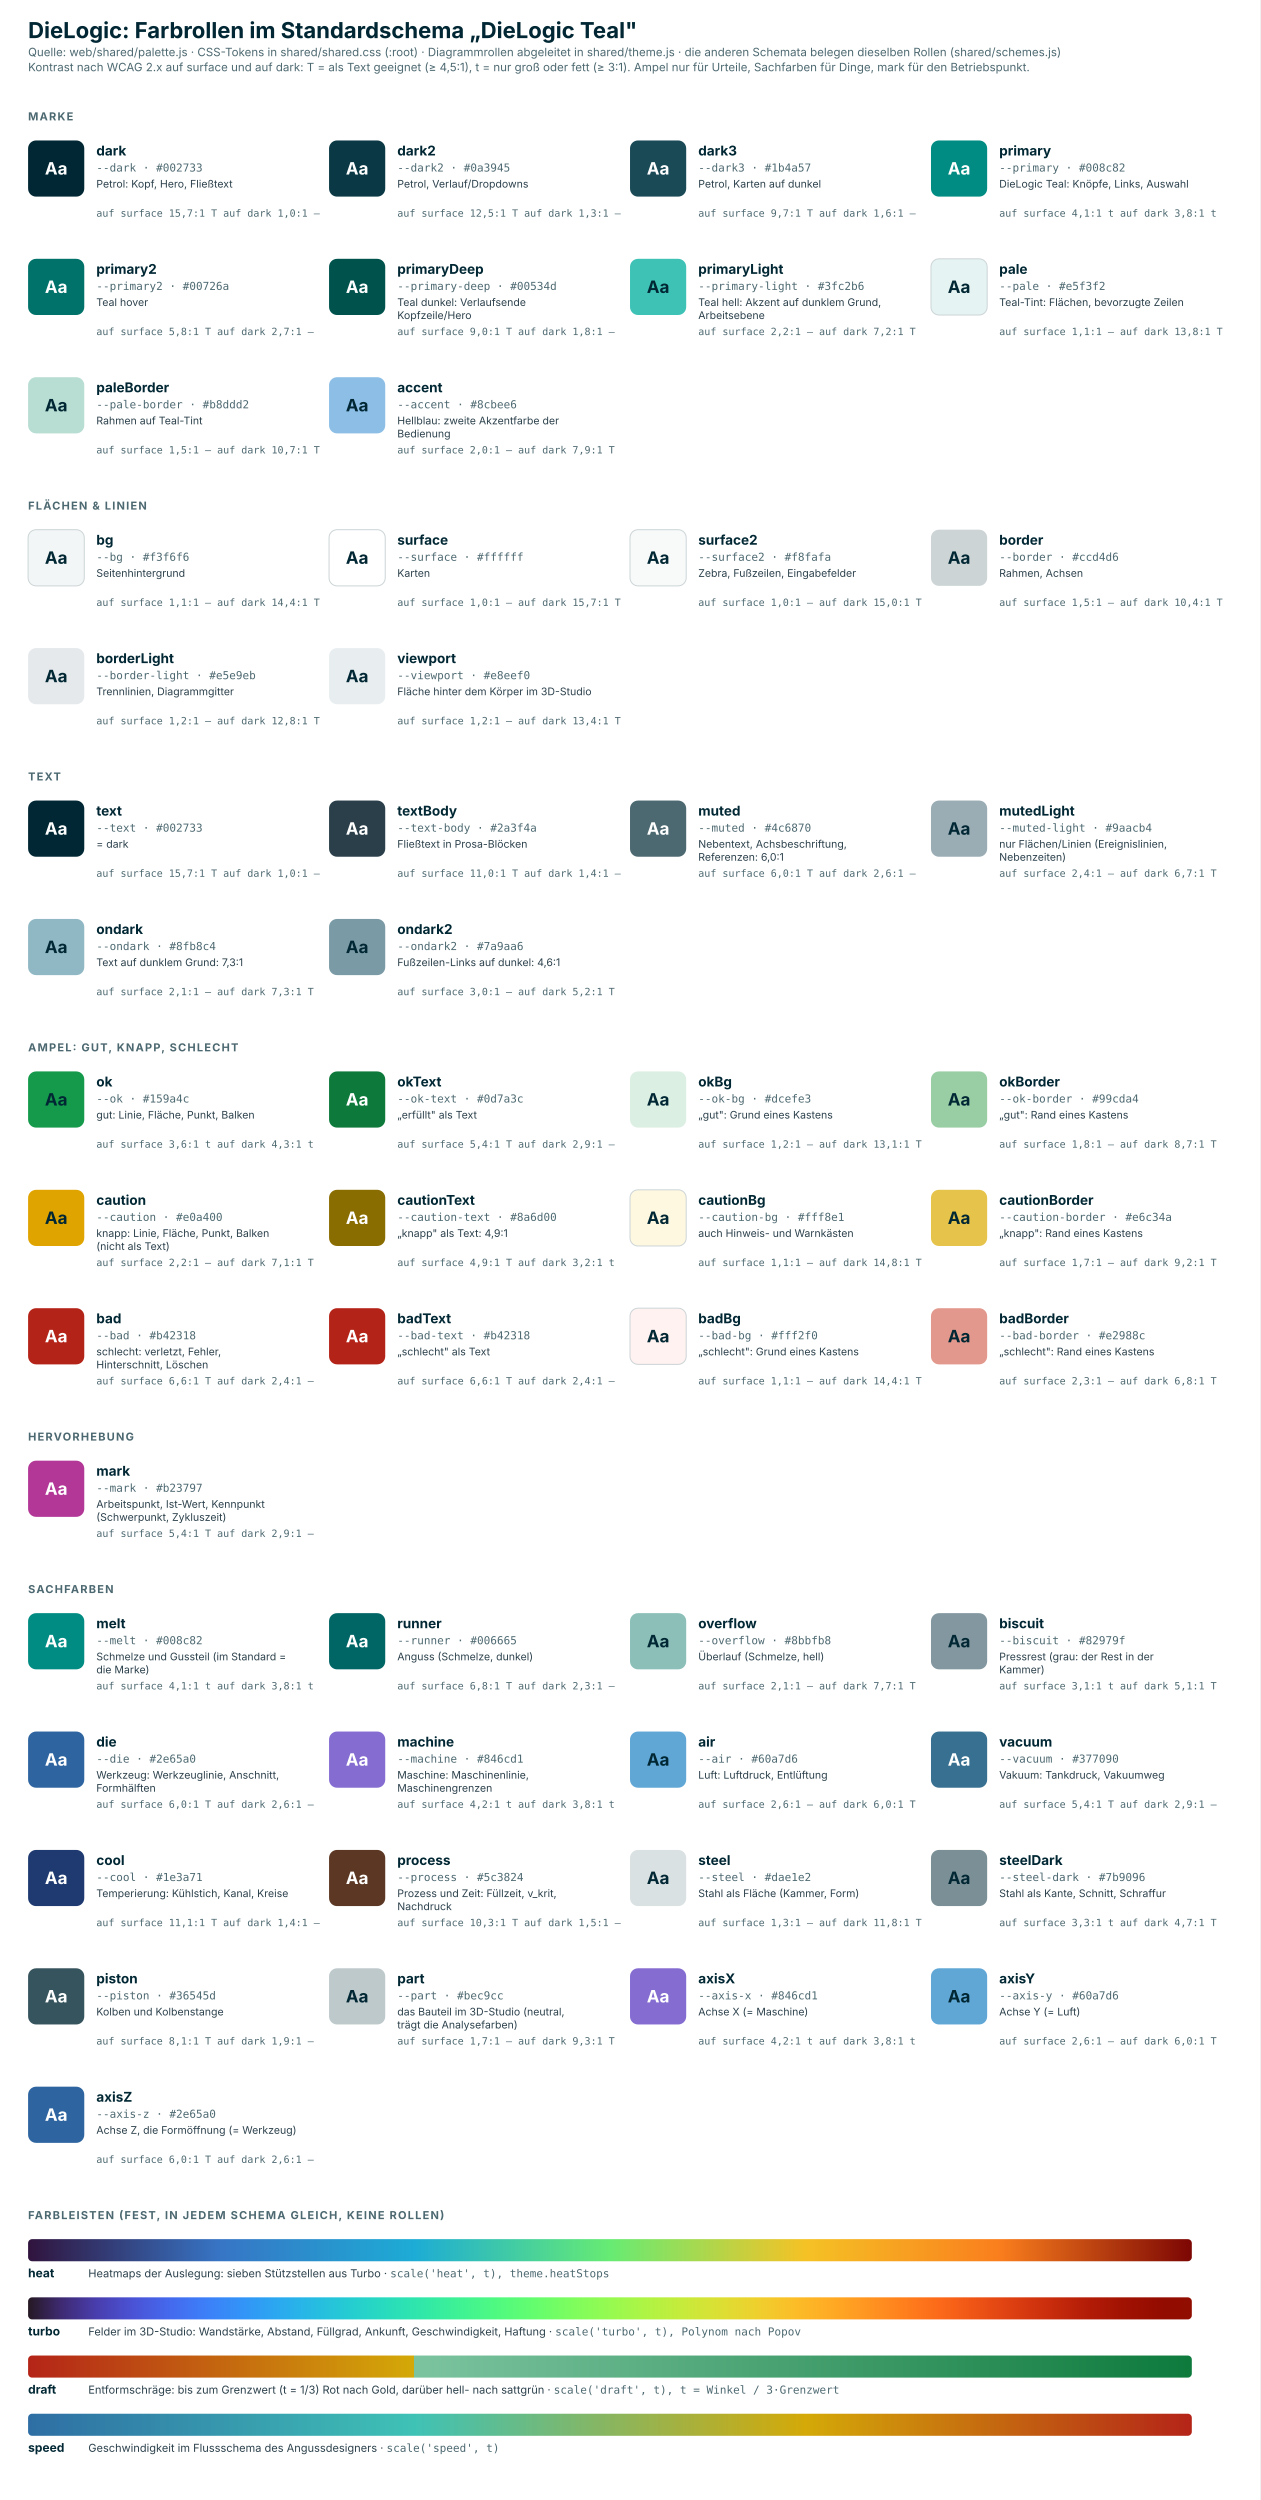
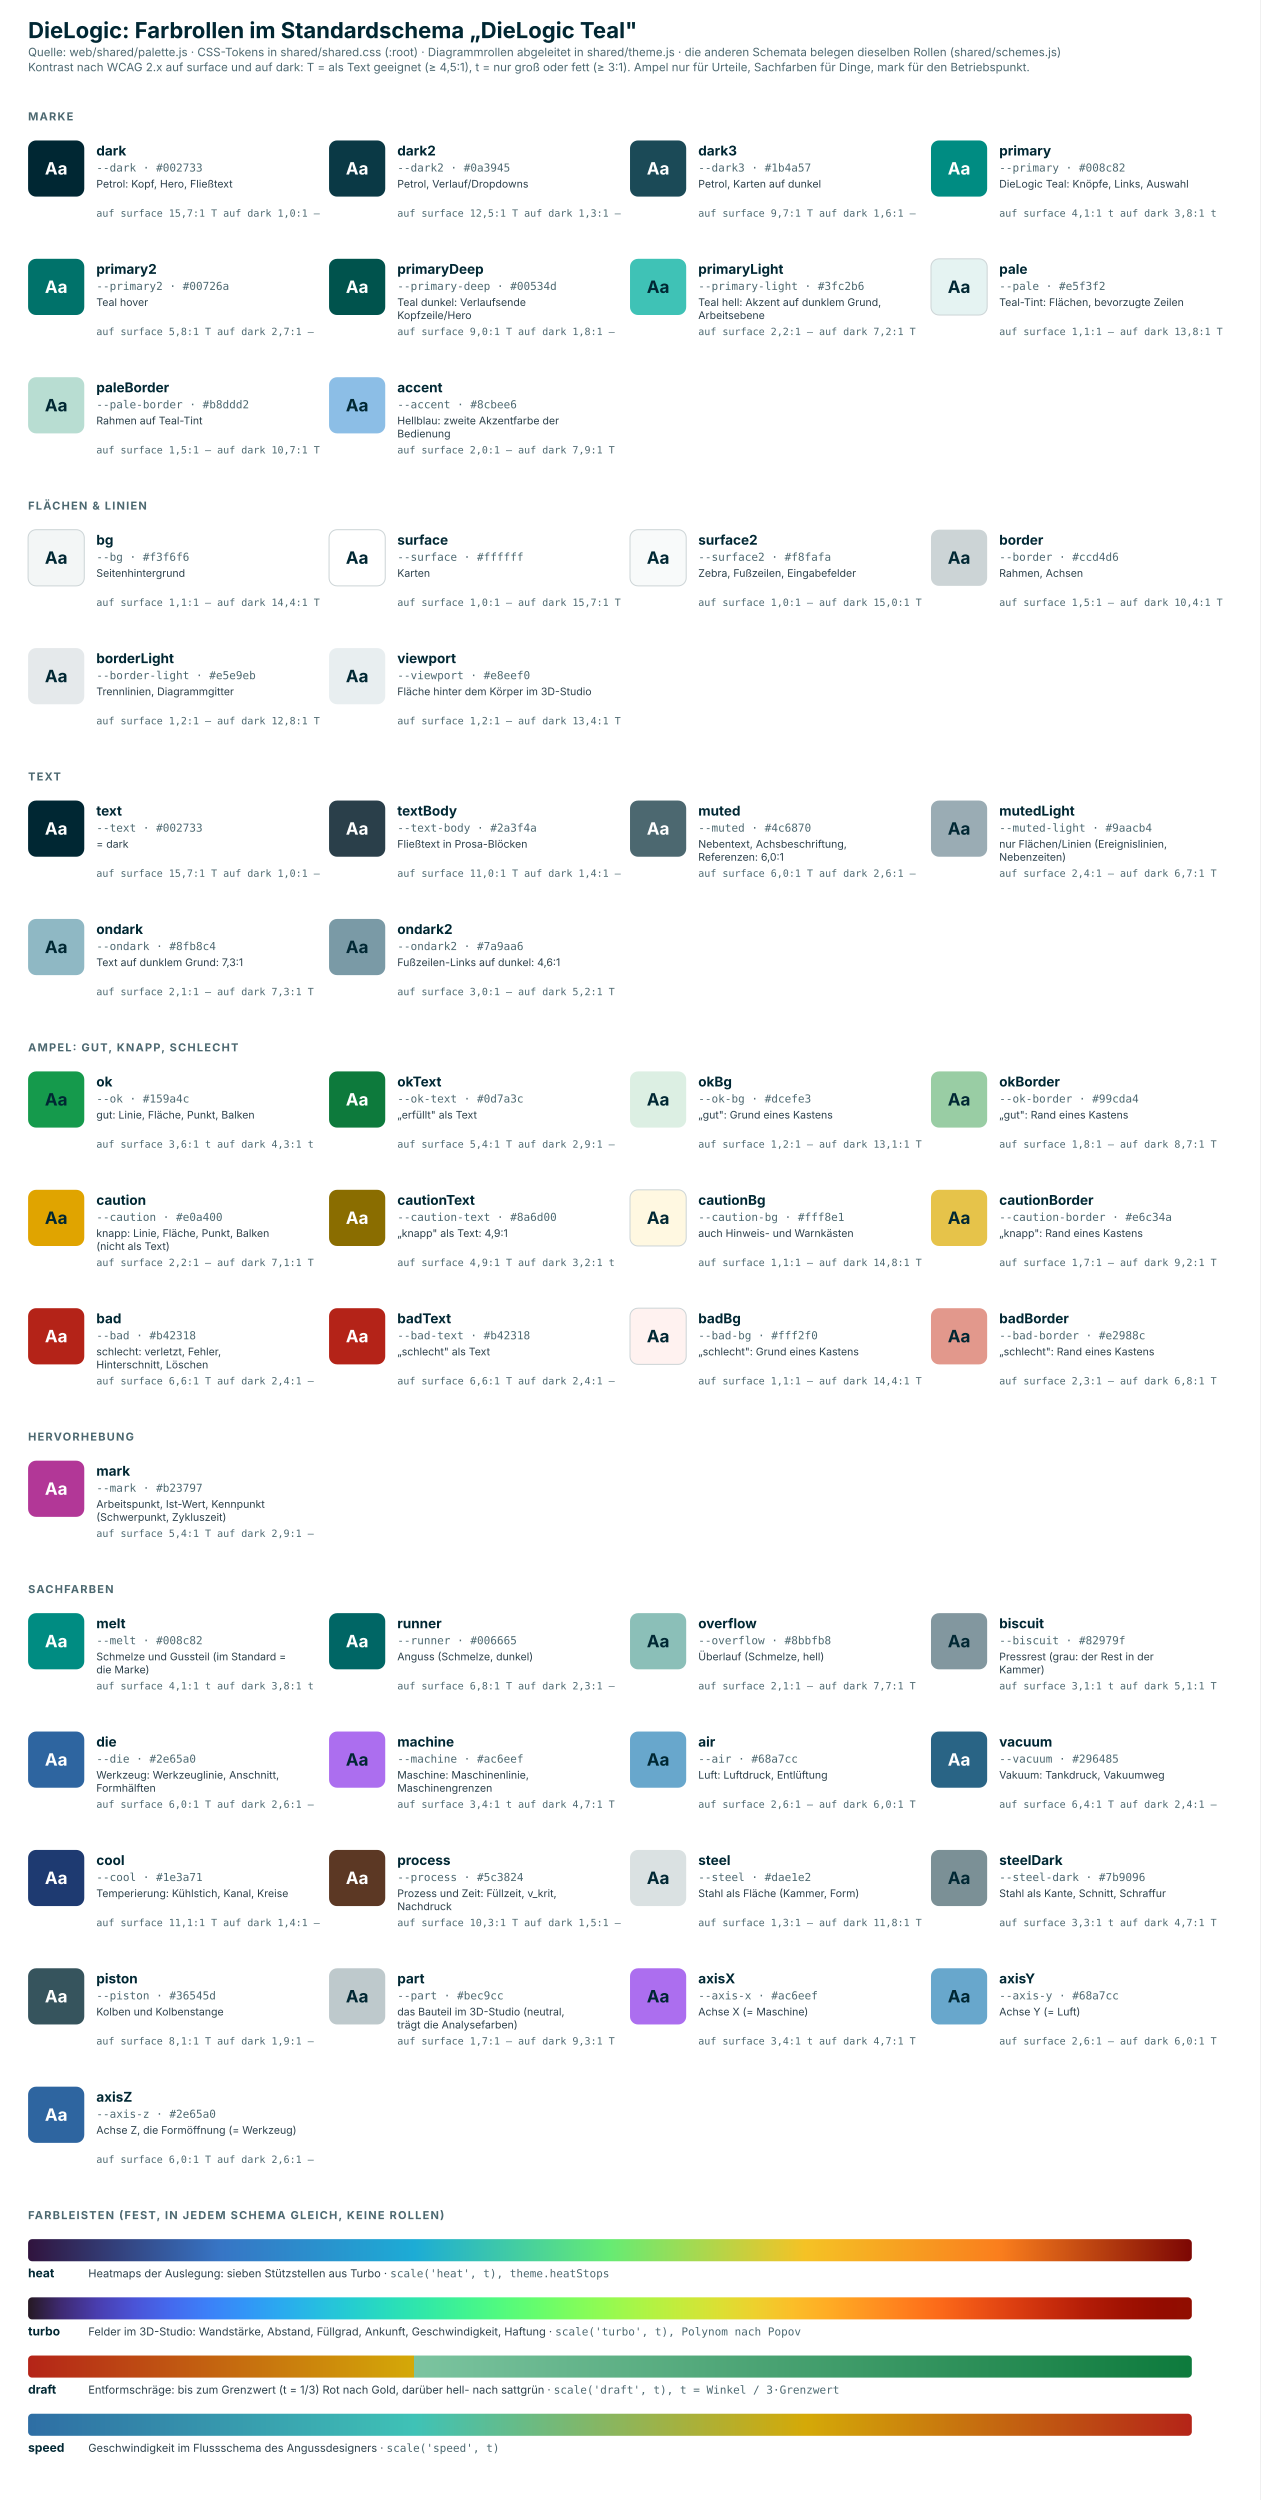
<svg xmlns="http://www.w3.org/2000/svg" viewBox="0 0 1256 2492" width="1256" height="2492" font-family="-apple-system,Inter,Segoe UI,Helvetica,Arial,sans-serif" role="img" aria-label="DieLogic Farbrollen">
  <rect width="1256" height="2492" fill="#ffffff" />
  <text x="28" y="38" font-size="22" font-weight="700" fill="#002733">DieLogic: Farbrollen im Standardschema „DieLogic Teal"</text>
  <text x="28" y="56" font-size="11.5" fill="#4c6870">Quelle: web/shared/palette.js · CSS-Tokens in shared/shared.css (:root) · Diagrammrollen abgeleitet in shared/theme.js · die anderen Schemata belegen dieselben Rollen (shared/schemes.js)</text>
  <text x="28" y="71" font-size="11.5" fill="#4c6870">Kontrast nach WCAG 2.x auf surface und auf dark: T = als Text geeignet (≥ 4,5:1), t = nur groß oder fett (≥ 3:1). Ampel nur für Urteile, Sachfarben für Dinge, mark für den Betriebspunkt.</text>
  <text x="28" y="120" font-size="11" font-weight="700" letter-spacing="1.2" fill="#4c6870">MARKE</text>
  <rect x="28" y="140" width="56" height="56" rx="8" fill="#002733" stroke="none" />
  <text x="56" y="174" text-anchor="middle" font-size="17" font-weight="700" fill="#ffffff">Aa</text>
  <text x="96" y="155" font-size="13.5" font-weight="700" fill="#002733">dark</text>
  <text x="96" y="171" font-size="11" font-family="JetBrains Mono,Fira Code,Menlo,monospace" fill="#4c6870">--dark · #002733</text>
  <text x="96" y="187" font-size="10.5" fill="#2a3f4a">Petrol: Kopf, Hero, Fließtext</text>
  <text x="96" y="216" font-size="10" font-family="JetBrains Mono,Fira Code,Menlo,monospace" fill="#4c6870">auf surface 15,7:1 T   auf dark 1,0:1 –</text>
  <rect x="328" y="140" width="56" height="56" rx="8" fill="#0a3945" stroke="none" />
  <text x="356" y="174" text-anchor="middle" font-size="17" font-weight="700" fill="#ffffff">Aa</text>
  <text x="396" y="155" font-size="13.5" font-weight="700" fill="#002733">dark2</text>
  <text x="396" y="171" font-size="11" font-family="JetBrains Mono,Fira Code,Menlo,monospace" fill="#4c6870">--dark2 · #0a3945</text>
  <text x="396" y="187" font-size="10.5" fill="#2a3f4a">Petrol, Verlauf/Dropdowns</text>
  <text x="396" y="216" font-size="10" font-family="JetBrains Mono,Fira Code,Menlo,monospace" fill="#4c6870">auf surface 12,5:1 T   auf dark 1,3:1 –</text>
  <rect x="628" y="140" width="56" height="56" rx="8" fill="#1b4a57" stroke="none" />
  <text x="656" y="174" text-anchor="middle" font-size="17" font-weight="700" fill="#ffffff">Aa</text>
  <text x="696" y="155" font-size="13.5" font-weight="700" fill="#002733">dark3</text>
  <text x="696" y="171" font-size="11" font-family="JetBrains Mono,Fira Code,Menlo,monospace" fill="#4c6870">--dark3 · #1b4a57</text>
  <text x="696" y="187" font-size="10.5" fill="#2a3f4a">Petrol, Karten auf dunkel</text>
  <text x="696" y="216" font-size="10" font-family="JetBrains Mono,Fira Code,Menlo,monospace" fill="#4c6870">auf surface 9,7:1 T   auf dark 1,6:1 –</text>
  <rect x="928" y="140" width="56" height="56" rx="8" fill="#008c82" stroke="none" />
  <text x="956" y="174" text-anchor="middle" font-size="17" font-weight="700" fill="#ffffff">Aa</text>
  <text x="996" y="155" font-size="13.5" font-weight="700" fill="#002733">primary</text>
  <text x="996" y="171" font-size="11" font-family="JetBrains Mono,Fira Code,Menlo,monospace" fill="#4c6870">--primary · #008c82</text>
  <text x="996" y="187" font-size="10.5" fill="#2a3f4a">DieLogic Teal: Knöpfe, Links, Auswahl</text>
  <text x="996" y="216" font-size="10" font-family="JetBrains Mono,Fira Code,Menlo,monospace" fill="#4c6870">auf surface 4,1:1 t   auf dark 3,8:1 t</text>
  <rect x="28" y="258" width="56" height="56" rx="8" fill="#00726a" stroke="none" />
  <text x="56" y="292" text-anchor="middle" font-size="17" font-weight="700" fill="#ffffff">Aa</text>
  <text x="96" y="273" font-size="13.5" font-weight="700" fill="#002733">primary2</text>
  <text x="96" y="289" font-size="11" font-family="JetBrains Mono,Fira Code,Menlo,monospace" fill="#4c6870">--primary2 · #00726a</text>
  <text x="96" y="305" font-size="10.5" fill="#2a3f4a">Teal hover</text>
  <text x="96" y="334" font-size="10" font-family="JetBrains Mono,Fira Code,Menlo,monospace" fill="#4c6870">auf surface 5,8:1 T   auf dark 2,7:1 –</text>
  <rect x="328" y="258" width="56" height="56" rx="8" fill="#00534d" stroke="none" />
  <text x="356" y="292" text-anchor="middle" font-size="17" font-weight="700" fill="#ffffff">Aa</text>
  <text x="396" y="273" font-size="13.5" font-weight="700" fill="#002733">primaryDeep</text>
  <text x="396" y="289" font-size="11" font-family="JetBrains Mono,Fira Code,Menlo,monospace" fill="#4c6870">--primary-deep · #00534d</text>
  <text x="396" y="305" font-size="10.5" fill="#2a3f4a">Teal dunkel: Verlaufsende</text>
  <text x="396" y="318" font-size="10.5" fill="#2a3f4a">Kopfzeile/Hero</text>
  <text x="396" y="334" font-size="10" font-family="JetBrains Mono,Fira Code,Menlo,monospace" fill="#4c6870">auf surface 9,0:1 T   auf dark 1,8:1 –</text>
  <rect x="628" y="258" width="56" height="56" rx="8" fill="#3fc2b6" stroke="none" />
  <text x="656" y="292" text-anchor="middle" font-size="17" font-weight="700" fill="#002733">Aa</text>
  <text x="696" y="273" font-size="13.5" font-weight="700" fill="#002733">primaryLight</text>
  <text x="696" y="289" font-size="11" font-family="JetBrains Mono,Fira Code,Menlo,monospace" fill="#4c6870">--primary-light · #3fc2b6</text>
  <text x="696" y="305" font-size="10.5" fill="#2a3f4a">Teal hell: Akzent auf dunklem Grund,</text>
  <text x="696" y="318" font-size="10.5" fill="#2a3f4a">Arbeitsebene</text>
  <text x="696" y="334" font-size="10" font-family="JetBrains Mono,Fira Code,Menlo,monospace" fill="#4c6870">auf surface 2,2:1 –   auf dark 7,2:1 T</text>
  <rect x="928" y="258" width="56" height="56" rx="8" fill="#e5f3f2" stroke="#ccd4d6" />
  <text x="956" y="292" text-anchor="middle" font-size="17" font-weight="700" fill="#002733">Aa</text>
  <text x="996" y="273" font-size="13.5" font-weight="700" fill="#002733">pale</text>
  <text x="996" y="289" font-size="11" font-family="JetBrains Mono,Fira Code,Menlo,monospace" fill="#4c6870">--pale · #e5f3f2</text>
  <text x="996" y="305" font-size="10.5" fill="#2a3f4a">Teal-Tint: Flächen, bevorzugte Zeilen</text>
  <text x="996" y="334" font-size="10" font-family="JetBrains Mono,Fira Code,Menlo,monospace" fill="#4c6870">auf surface 1,1:1 –   auf dark 13,8:1 T</text>
  <rect x="28" y="376" width="56" height="56" rx="8" fill="#b8ddd2" stroke="none" />
  <text x="56" y="410" text-anchor="middle" font-size="17" font-weight="700" fill="#002733">Aa</text>
  <text x="96" y="391" font-size="13.5" font-weight="700" fill="#002733">paleBorder</text>
  <text x="96" y="407" font-size="11" font-family="JetBrains Mono,Fira Code,Menlo,monospace" fill="#4c6870">--pale-border · #b8ddd2</text>
  <text x="96" y="423" font-size="10.5" fill="#2a3f4a">Rahmen auf Teal-Tint</text>
  <text x="96" y="452" font-size="10" font-family="JetBrains Mono,Fira Code,Menlo,monospace" fill="#4c6870">auf surface 1,5:1 –   auf dark 10,7:1 T</text>
  <rect x="328" y="376" width="56" height="56" rx="8" fill="#8cbee6" stroke="none" />
  <text x="356" y="410" text-anchor="middle" font-size="17" font-weight="700" fill="#002733">Aa</text>
  <text x="396" y="391" font-size="13.5" font-weight="700" fill="#002733">accent</text>
  <text x="396" y="407" font-size="11" font-family="JetBrains Mono,Fira Code,Menlo,monospace" fill="#4c6870">--accent · #8cbee6</text>
  <text x="396" y="423" font-size="10.5" fill="#2a3f4a">Hellblau: zweite Akzentfarbe der</text>
  <text x="396" y="436" font-size="10.5" fill="#2a3f4a">Bedienung</text>
  <text x="396" y="452" font-size="10" font-family="JetBrains Mono,Fira Code,Menlo,monospace" fill="#4c6870">auf surface 2,0:1 –   auf dark 7,9:1 T</text>
  <text x="28" y="508" font-size="11" font-weight="700" letter-spacing="1.2" fill="#4c6870">FLÄCHEN &amp; LINIEN</text>
  <rect x="28" y="528" width="56" height="56" rx="8" fill="#f3f6f6" stroke="#ccd4d6" />
  <text x="56" y="562" text-anchor="middle" font-size="17" font-weight="700" fill="#002733">Aa</text>
  <text x="96" y="543" font-size="13.5" font-weight="700" fill="#002733">bg</text>
  <text x="96" y="559" font-size="11" font-family="JetBrains Mono,Fira Code,Menlo,monospace" fill="#4c6870">--bg · #f3f6f6</text>
  <text x="96" y="575" font-size="10.5" fill="#2a3f4a">Seitenhintergrund</text>
  <text x="96" y="604" font-size="10" font-family="JetBrains Mono,Fira Code,Menlo,monospace" fill="#4c6870">auf surface 1,1:1 –   auf dark 14,4:1 T</text>
  <rect x="328" y="528" width="56" height="56" rx="8" fill="#ffffff" stroke="#ccd4d6" />
  <text x="356" y="562" text-anchor="middle" font-size="17" font-weight="700" fill="#002733">Aa</text>
  <text x="396" y="543" font-size="13.5" font-weight="700" fill="#002733">surface</text>
  <text x="396" y="559" font-size="11" font-family="JetBrains Mono,Fira Code,Menlo,monospace" fill="#4c6870">--surface · #ffffff</text>
  <text x="396" y="575" font-size="10.5" fill="#2a3f4a">Karten</text>
  <text x="396" y="604" font-size="10" font-family="JetBrains Mono,Fira Code,Menlo,monospace" fill="#4c6870">auf surface 1,0:1 –   auf dark 15,7:1 T</text>
  <rect x="628" y="528" width="56" height="56" rx="8" fill="#f8fafa" stroke="#ccd4d6" />
  <text x="656" y="562" text-anchor="middle" font-size="17" font-weight="700" fill="#002733">Aa</text>
  <text x="696" y="543" font-size="13.5" font-weight="700" fill="#002733">surface2</text>
  <text x="696" y="559" font-size="11" font-family="JetBrains Mono,Fira Code,Menlo,monospace" fill="#4c6870">--surface2 · #f8fafa</text>
  <text x="696" y="575" font-size="10.5" fill="#2a3f4a">Zebra, Fußzeilen, Eingabefelder</text>
  <text x="696" y="604" font-size="10" font-family="JetBrains Mono,Fira Code,Menlo,monospace" fill="#4c6870">auf surface 1,0:1 –   auf dark 15,0:1 T</text>
  <rect x="928" y="528" width="56" height="56" rx="8" fill="#ccd4d6" stroke="none" />
  <text x="956" y="562" text-anchor="middle" font-size="17" font-weight="700" fill="#002733">Aa</text>
  <text x="996" y="543" font-size="13.5" font-weight="700" fill="#002733">border</text>
  <text x="996" y="559" font-size="11" font-family="JetBrains Mono,Fira Code,Menlo,monospace" fill="#4c6870">--border · #ccd4d6</text>
  <text x="996" y="575" font-size="10.5" fill="#2a3f4a">Rahmen, Achsen</text>
  <text x="996" y="604" font-size="10" font-family="JetBrains Mono,Fira Code,Menlo,monospace" fill="#4c6870">auf surface 1,5:1 –   auf dark 10,4:1 T</text>
  <rect x="28" y="646" width="56" height="56" rx="8" fill="#e5e9eb" stroke="none" />
  <text x="56" y="680" text-anchor="middle" font-size="17" font-weight="700" fill="#002733">Aa</text>
  <text x="96" y="661" font-size="13.5" font-weight="700" fill="#002733">borderLight</text>
  <text x="96" y="677" font-size="11" font-family="JetBrains Mono,Fira Code,Menlo,monospace" fill="#4c6870">--border-light · #e5e9eb</text>
  <text x="96" y="693" font-size="10.5" fill="#2a3f4a">Trennlinien, Diagrammgitter</text>
  <text x="96" y="722" font-size="10" font-family="JetBrains Mono,Fira Code,Menlo,monospace" fill="#4c6870">auf surface 1,2:1 –   auf dark 12,8:1 T</text>
  <rect x="328" y="646" width="56" height="56" rx="8" fill="#e8eef0" stroke="none" />
  <text x="356" y="680" text-anchor="middle" font-size="17" font-weight="700" fill="#002733">Aa</text>
  <text x="396" y="661" font-size="13.5" font-weight="700" fill="#002733">viewport</text>
  <text x="396" y="677" font-size="11" font-family="JetBrains Mono,Fira Code,Menlo,monospace" fill="#4c6870">--viewport · #e8eef0</text>
  <text x="396" y="693" font-size="10.5" fill="#2a3f4a">Fläche hinter dem Körper im 3D-Studio</text>
  <text x="396" y="722" font-size="10" font-family="JetBrains Mono,Fira Code,Menlo,monospace" fill="#4c6870">auf surface 1,2:1 –   auf dark 13,4:1 T</text>
  <text x="28" y="778" font-size="11" font-weight="700" letter-spacing="1.2" fill="#4c6870">TEXT</text>
  <rect x="28" y="798" width="56" height="56" rx="8" fill="#002733" stroke="none" />
  <text x="56" y="832" text-anchor="middle" font-size="17" font-weight="700" fill="#ffffff">Aa</text>
  <text x="96" y="813" font-size="13.5" font-weight="700" fill="#002733">text</text>
  <text x="96" y="829" font-size="11" font-family="JetBrains Mono,Fira Code,Menlo,monospace" fill="#4c6870">--text · #002733</text>
  <text x="96" y="845" font-size="10.5" fill="#2a3f4a">= dark</text>
  <text x="96" y="874" font-size="10" font-family="JetBrains Mono,Fira Code,Menlo,monospace" fill="#4c6870">auf surface 15,7:1 T   auf dark 1,0:1 –</text>
  <rect x="328" y="798" width="56" height="56" rx="8" fill="#2a3f4a" stroke="none" />
  <text x="356" y="832" text-anchor="middle" font-size="17" font-weight="700" fill="#ffffff">Aa</text>
  <text x="396" y="813" font-size="13.5" font-weight="700" fill="#002733">textBody</text>
  <text x="396" y="829" font-size="11" font-family="JetBrains Mono,Fira Code,Menlo,monospace" fill="#4c6870">--text-body · #2a3f4a</text>
  <text x="396" y="845" font-size="10.5" fill="#2a3f4a">Fließtext in Prosa-Blöcken</text>
  <text x="396" y="874" font-size="10" font-family="JetBrains Mono,Fira Code,Menlo,monospace" fill="#4c6870">auf surface 11,0:1 T   auf dark 1,4:1 –</text>
  <rect x="628" y="798" width="56" height="56" rx="8" fill="#4c6870" stroke="none" />
  <text x="656" y="832" text-anchor="middle" font-size="17" font-weight="700" fill="#ffffff">Aa</text>
  <text x="696" y="813" font-size="13.5" font-weight="700" fill="#002733">muted</text>
  <text x="696" y="829" font-size="11" font-family="JetBrains Mono,Fira Code,Menlo,monospace" fill="#4c6870">--muted · #4c6870</text>
  <text x="696" y="845" font-size="10.5" fill="#2a3f4a">Nebentext, Achsbeschriftung,</text>
  <text x="696" y="858" font-size="10.5" fill="#2a3f4a">Referenzen: 6,0:1</text>
  <text x="696" y="874" font-size="10" font-family="JetBrains Mono,Fira Code,Menlo,monospace" fill="#4c6870">auf surface 6,0:1 T   auf dark 2,6:1 –</text>
  <rect x="928" y="798" width="56" height="56" rx="8" fill="#9aacb4" stroke="none" />
  <text x="956" y="832" text-anchor="middle" font-size="17" font-weight="700" fill="#002733">Aa</text>
  <text x="996" y="813" font-size="13.5" font-weight="700" fill="#002733">mutedLight</text>
  <text x="996" y="829" font-size="11" font-family="JetBrains Mono,Fira Code,Menlo,monospace" fill="#4c6870">--muted-light · #9aacb4</text>
  <text x="996" y="845" font-size="10.5" fill="#2a3f4a">nur Flächen/Linien (Ereignislinien,</text>
  <text x="996" y="858" font-size="10.5" fill="#2a3f4a">Nebenzeiten)</text>
  <text x="996" y="874" font-size="10" font-family="JetBrains Mono,Fira Code,Menlo,monospace" fill="#4c6870">auf surface 2,4:1 –   auf dark 6,7:1 T</text>
  <rect x="28" y="916" width="56" height="56" rx="8" fill="#8fb8c4" stroke="none" />
  <text x="56" y="950" text-anchor="middle" font-size="17" font-weight="700" fill="#002733">Aa</text>
  <text x="96" y="931" font-size="13.5" font-weight="700" fill="#002733">ondark</text>
  <text x="96" y="947" font-size="11" font-family="JetBrains Mono,Fira Code,Menlo,monospace" fill="#4c6870">--ondark · #8fb8c4</text>
  <text x="96" y="963" font-size="10.5" fill="#2a3f4a">Text auf dunklem Grund: 7,3:1</text>
  <text x="96" y="992" font-size="10" font-family="JetBrains Mono,Fira Code,Menlo,monospace" fill="#4c6870">auf surface 2,1:1 –   auf dark 7,3:1 T</text>
  <rect x="328" y="916" width="56" height="56" rx="8" fill="#7a9aa6" stroke="none" />
  <text x="356" y="950" text-anchor="middle" font-size="17" font-weight="700" fill="#002733">Aa</text>
  <text x="396" y="931" font-size="13.5" font-weight="700" fill="#002733">ondark2</text>
  <text x="396" y="947" font-size="11" font-family="JetBrains Mono,Fira Code,Menlo,monospace" fill="#4c6870">--ondark2 · #7a9aa6</text>
  <text x="396" y="963" font-size="10.5" fill="#2a3f4a">Fußzeilen-Links auf dunkel: 4,6:1</text>
  <text x="396" y="992" font-size="10" font-family="JetBrains Mono,Fira Code,Menlo,monospace" fill="#4c6870">auf surface 3,0:1 –   auf dark 5,2:1 T</text>
  <text x="28" y="1048" font-size="11" font-weight="700" letter-spacing="1.2" fill="#4c6870">AMPEL: GUT, KNAPP, SCHLECHT</text>
  <rect x="28" y="1068" width="56" height="56" rx="8" fill="#159a4c" stroke="none" />
  <text x="56" y="1102" text-anchor="middle" font-size="17" font-weight="700" fill="#002733">Aa</text>
  <text x="96" y="1083" font-size="13.5" font-weight="700" fill="#002733">ok</text>
  <text x="96" y="1099" font-size="11" font-family="JetBrains Mono,Fira Code,Menlo,monospace" fill="#4c6870">--ok · #159a4c</text>
  <text x="96" y="1115" font-size="10.5" fill="#2a3f4a">gut: Linie, Fläche, Punkt, Balken</text>
  <text x="96" y="1144" font-size="10" font-family="JetBrains Mono,Fira Code,Menlo,monospace" fill="#4c6870">auf surface 3,6:1 t   auf dark 4,3:1 t</text>
  <rect x="328" y="1068" width="56" height="56" rx="8" fill="#0d7a3c" stroke="none" />
  <text x="356" y="1102" text-anchor="middle" font-size="17" font-weight="700" fill="#ffffff">Aa</text>
  <text x="396" y="1083" font-size="13.5" font-weight="700" fill="#002733">okText</text>
  <text x="396" y="1099" font-size="11" font-family="JetBrains Mono,Fira Code,Menlo,monospace" fill="#4c6870">--ok-text · #0d7a3c</text>
  <text x="396" y="1115" font-size="10.5" fill="#2a3f4a">„erfüllt" als Text</text>
  <text x="396" y="1144" font-size="10" font-family="JetBrains Mono,Fira Code,Menlo,monospace" fill="#4c6870">auf surface 5,4:1 T   auf dark 2,9:1 –</text>
  <rect x="628" y="1068" width="56" height="56" rx="8" fill="#dcefe3" stroke="none" />
  <text x="656" y="1102" text-anchor="middle" font-size="17" font-weight="700" fill="#002733">Aa</text>
  <text x="696" y="1083" font-size="13.5" font-weight="700" fill="#002733">okBg</text>
  <text x="696" y="1099" font-size="11" font-family="JetBrains Mono,Fira Code,Menlo,monospace" fill="#4c6870">--ok-bg · #dcefe3</text>
  <text x="696" y="1115" font-size="10.5" fill="#2a3f4a">„gut": Grund eines Kastens</text>
  <text x="696" y="1144" font-size="10" font-family="JetBrains Mono,Fira Code,Menlo,monospace" fill="#4c6870">auf surface 1,2:1 –   auf dark 13,1:1 T</text>
  <rect x="928" y="1068" width="56" height="56" rx="8" fill="#99cda4" stroke="none" />
  <text x="956" y="1102" text-anchor="middle" font-size="17" font-weight="700" fill="#002733">Aa</text>
  <text x="996" y="1083" font-size="13.5" font-weight="700" fill="#002733">okBorder</text>
  <text x="996" y="1099" font-size="11" font-family="JetBrains Mono,Fira Code,Menlo,monospace" fill="#4c6870">--ok-border · #99cda4</text>
  <text x="996" y="1115" font-size="10.5" fill="#2a3f4a">„gut": Rand eines Kastens</text>
  <text x="996" y="1144" font-size="10" font-family="JetBrains Mono,Fira Code,Menlo,monospace" fill="#4c6870">auf surface 1,8:1 –   auf dark 8,7:1 T</text>
  <rect x="28" y="1186" width="56" height="56" rx="8" fill="#e0a400" stroke="none" />
  <text x="56" y="1220" text-anchor="middle" font-size="17" font-weight="700" fill="#002733">Aa</text>
  <text x="96" y="1201" font-size="13.5" font-weight="700" fill="#002733">caution</text>
  <text x="96" y="1217" font-size="11" font-family="JetBrains Mono,Fira Code,Menlo,monospace" fill="#4c6870">--caution · #e0a400</text>
  <text x="96" y="1233" font-size="10.5" fill="#2a3f4a">knapp: Linie, Fläche, Punkt, Balken</text>
  <text x="96" y="1246" font-size="10.5" fill="#2a3f4a">(nicht als Text)</text>
  <text x="96" y="1262" font-size="10" font-family="JetBrains Mono,Fira Code,Menlo,monospace" fill="#4c6870">auf surface 2,2:1 –   auf dark 7,1:1 T</text>
  <rect x="328" y="1186" width="56" height="56" rx="8" fill="#8a6d00" stroke="none" />
  <text x="356" y="1220" text-anchor="middle" font-size="17" font-weight="700" fill="#ffffff">Aa</text>
  <text x="396" y="1201" font-size="13.5" font-weight="700" fill="#002733">cautionText</text>
  <text x="396" y="1217" font-size="11" font-family="JetBrains Mono,Fira Code,Menlo,monospace" fill="#4c6870">--caution-text · #8a6d00</text>
  <text x="396" y="1233" font-size="10.5" fill="#2a3f4a">„knapp" als Text: 4,9:1</text>
  <text x="396" y="1262" font-size="10" font-family="JetBrains Mono,Fira Code,Menlo,monospace" fill="#4c6870">auf surface 4,9:1 T   auf dark 3,2:1 t</text>
  <rect x="628" y="1186" width="56" height="56" rx="8" fill="#fff8e1" stroke="#ccd4d6" />
  <text x="656" y="1220" text-anchor="middle" font-size="17" font-weight="700" fill="#002733">Aa</text>
  <text x="696" y="1201" font-size="13.5" font-weight="700" fill="#002733">cautionBg</text>
  <text x="696" y="1217" font-size="11" font-family="JetBrains Mono,Fira Code,Menlo,monospace" fill="#4c6870">--caution-bg · #fff8e1</text>
  <text x="696" y="1233" font-size="10.5" fill="#2a3f4a">auch Hinweis- und Warnkästen</text>
  <text x="696" y="1262" font-size="10" font-family="JetBrains Mono,Fira Code,Menlo,monospace" fill="#4c6870">auf surface 1,1:1 –   auf dark 14,8:1 T</text>
  <rect x="928" y="1186" width="56" height="56" rx="8" fill="#e6c34a" stroke="none" />
  <text x="956" y="1220" text-anchor="middle" font-size="17" font-weight="700" fill="#002733">Aa</text>
  <text x="996" y="1201" font-size="13.5" font-weight="700" fill="#002733">cautionBorder</text>
  <text x="996" y="1217" font-size="11" font-family="JetBrains Mono,Fira Code,Menlo,monospace" fill="#4c6870">--caution-border · #e6c34a</text>
  <text x="996" y="1233" font-size="10.5" fill="#2a3f4a">„knapp": Rand eines Kastens</text>
  <text x="996" y="1262" font-size="10" font-family="JetBrains Mono,Fira Code,Menlo,monospace" fill="#4c6870">auf surface 1,7:1 –   auf dark 9,2:1 T</text>
  <rect x="28" y="1304" width="56" height="56" rx="8" fill="#b42318" stroke="none" />
  <text x="56" y="1338" text-anchor="middle" font-size="17" font-weight="700" fill="#ffffff">Aa</text>
  <text x="96" y="1319" font-size="13.5" font-weight="700" fill="#002733">bad</text>
  <text x="96" y="1335" font-size="11" font-family="JetBrains Mono,Fira Code,Menlo,monospace" fill="#4c6870">--bad · #b42318</text>
  <text x="96" y="1351" font-size="10.5" fill="#2a3f4a">schlecht: verletzt, Fehler,</text>
  <text x="96" y="1364" font-size="10.5" fill="#2a3f4a">Hinterschnitt, Löschen</text>
  <text x="96" y="1380" font-size="10" font-family="JetBrains Mono,Fira Code,Menlo,monospace" fill="#4c6870">auf surface 6,6:1 T   auf dark 2,4:1 –</text>
  <rect x="328" y="1304" width="56" height="56" rx="8" fill="#b42318" stroke="none" />
  <text x="356" y="1338" text-anchor="middle" font-size="17" font-weight="700" fill="#ffffff">Aa</text>
  <text x="396" y="1319" font-size="13.5" font-weight="700" fill="#002733">badText</text>
  <text x="396" y="1335" font-size="11" font-family="JetBrains Mono,Fira Code,Menlo,monospace" fill="#4c6870">--bad-text · #b42318</text>
  <text x="396" y="1351" font-size="10.5" fill="#2a3f4a">„schlecht" als Text</text>
  <text x="396" y="1380" font-size="10" font-family="JetBrains Mono,Fira Code,Menlo,monospace" fill="#4c6870">auf surface 6,6:1 T   auf dark 2,4:1 –</text>
  <rect x="628" y="1304" width="56" height="56" rx="8" fill="#fff2f0" stroke="#ccd4d6" />
  <text x="656" y="1338" text-anchor="middle" font-size="17" font-weight="700" fill="#002733">Aa</text>
  <text x="696" y="1319" font-size="13.5" font-weight="700" fill="#002733">badBg</text>
  <text x="696" y="1335" font-size="11" font-family="JetBrains Mono,Fira Code,Menlo,monospace" fill="#4c6870">--bad-bg · #fff2f0</text>
  <text x="696" y="1351" font-size="10.5" fill="#2a3f4a">„schlecht": Grund eines Kastens</text>
  <text x="696" y="1380" font-size="10" font-family="JetBrains Mono,Fira Code,Menlo,monospace" fill="#4c6870">auf surface 1,1:1 –   auf dark 14,4:1 T</text>
  <rect x="928" y="1304" width="56" height="56" rx="8" fill="#e2988c" stroke="none" />
  <text x="956" y="1338" text-anchor="middle" font-size="17" font-weight="700" fill="#002733">Aa</text>
  <text x="996" y="1319" font-size="13.5" font-weight="700" fill="#002733">badBorder</text>
  <text x="996" y="1335" font-size="11" font-family="JetBrains Mono,Fira Code,Menlo,monospace" fill="#4c6870">--bad-border · #e2988c</text>
  <text x="996" y="1351" font-size="10.5" fill="#2a3f4a">„schlecht": Rand eines Kastens</text>
  <text x="996" y="1380" font-size="10" font-family="JetBrains Mono,Fira Code,Menlo,monospace" fill="#4c6870">auf surface 2,3:1 –   auf dark 6,8:1 T</text>
  <text x="28" y="1436" font-size="11" font-weight="700" letter-spacing="1.2" fill="#4c6870">HERVORHEBUNG</text>
  <rect x="28" y="1456" width="56" height="56" rx="8" fill="#b23797" stroke="none" />
  <text x="56" y="1490" text-anchor="middle" font-size="17" font-weight="700" fill="#ffffff">Aa</text>
  <text x="96" y="1471" font-size="13.5" font-weight="700" fill="#002733">mark</text>
  <text x="96" y="1487" font-size="11" font-family="JetBrains Mono,Fira Code,Menlo,monospace" fill="#4c6870">--mark · #b23797</text>
  <text x="96" y="1503" font-size="10.5" fill="#2a3f4a">Arbeitspunkt, Ist-Wert, Kennpunkt</text>
  <text x="96" y="1516" font-size="10.5" fill="#2a3f4a">(Schwerpunkt, Zykluszeit)</text>
  <text x="96" y="1532" font-size="10" font-family="JetBrains Mono,Fira Code,Menlo,monospace" fill="#4c6870">auf surface 5,4:1 T   auf dark 2,9:1 –</text>
  <text x="28" y="1588" font-size="11" font-weight="700" letter-spacing="1.2" fill="#4c6870">SACHFARBEN</text>
  <rect x="28" y="1608" width="56" height="56" rx="8" fill="#008c82" stroke="none" />
  <text x="56" y="1642" text-anchor="middle" font-size="17" font-weight="700" fill="#ffffff">Aa</text>
  <text x="96" y="1623" font-size="13.5" font-weight="700" fill="#002733">melt</text>
  <text x="96" y="1639" font-size="11" font-family="JetBrains Mono,Fira Code,Menlo,monospace" fill="#4c6870">--melt · #008c82</text>
  <text x="96" y="1655" font-size="10.5" fill="#2a3f4a">Schmelze und Gussteil (im Standard =</text>
  <text x="96" y="1668" font-size="10.5" fill="#2a3f4a">die Marke)</text>
  <text x="96" y="1684" font-size="10" font-family="JetBrains Mono,Fira Code,Menlo,monospace" fill="#4c6870">auf surface 4,1:1 t   auf dark 3,8:1 t</text>
  <rect x="328" y="1608" width="56" height="56" rx="8" fill="#006665" stroke="none" />
  <text x="356" y="1642" text-anchor="middle" font-size="17" font-weight="700" fill="#ffffff">Aa</text>
  <text x="396" y="1623" font-size="13.5" font-weight="700" fill="#002733">runner</text>
  <text x="396" y="1639" font-size="11" font-family="JetBrains Mono,Fira Code,Menlo,monospace" fill="#4c6870">--runner · #006665</text>
  <text x="396" y="1655" font-size="10.5" fill="#2a3f4a">Anguss (Schmelze, dunkel)</text>
  <text x="396" y="1684" font-size="10" font-family="JetBrains Mono,Fira Code,Menlo,monospace" fill="#4c6870">auf surface 6,8:1 T   auf dark 2,3:1 –</text>
  <rect x="628" y="1608" width="56" height="56" rx="8" fill="#8bbfb8" stroke="none" />
  <text x="656" y="1642" text-anchor="middle" font-size="17" font-weight="700" fill="#002733">Aa</text>
  <text x="696" y="1623" font-size="13.5" font-weight="700" fill="#002733">overflow</text>
  <text x="696" y="1639" font-size="11" font-family="JetBrains Mono,Fira Code,Menlo,monospace" fill="#4c6870">--overflow · #8bbfb8</text>
  <text x="696" y="1655" font-size="10.5" fill="#2a3f4a">Überlauf (Schmelze, hell)</text>
  <text x="696" y="1684" font-size="10" font-family="JetBrains Mono,Fira Code,Menlo,monospace" fill="#4c6870">auf surface 2,1:1 –   auf dark 7,7:1 T</text>
  <rect x="928" y="1608" width="56" height="56" rx="8" fill="#82979f" stroke="none" />
  <text x="956" y="1642" text-anchor="middle" font-size="17" font-weight="700" fill="#002733">Aa</text>
  <text x="996" y="1623" font-size="13.5" font-weight="700" fill="#002733">biscuit</text>
  <text x="996" y="1639" font-size="11" font-family="JetBrains Mono,Fira Code,Menlo,monospace" fill="#4c6870">--biscuit · #82979f</text>
  <text x="996" y="1655" font-size="10.5" fill="#2a3f4a">Pressrest (grau: der Rest in der</text>
  <text x="996" y="1668" font-size="10.5" fill="#2a3f4a">Kammer)</text>
  <text x="996" y="1684" font-size="10" font-family="JetBrains Mono,Fira Code,Menlo,monospace" fill="#4c6870">auf surface 3,1:1 t   auf dark 5,1:1 T</text>
  <rect x="28" y="1726" width="56" height="56" rx="8" fill="#2e65a0" stroke="none" />
  <text x="56" y="1760" text-anchor="middle" font-size="17" font-weight="700" fill="#ffffff">Aa</text>
  <text x="96" y="1741" font-size="13.5" font-weight="700" fill="#002733">die</text>
  <text x="96" y="1757" font-size="11" font-family="JetBrains Mono,Fira Code,Menlo,monospace" fill="#4c6870">--die · #2e65a0</text>
  <text x="96" y="1773" font-size="10.5" fill="#2a3f4a">Werkzeug: Werkzeuglinie, Anschnitt,</text>
  <text x="96" y="1786" font-size="10.5" fill="#2a3f4a">Formhälften</text>
  <text x="96" y="1802" font-size="10" font-family="JetBrains Mono,Fira Code,Menlo,monospace" fill="#4c6870">auf surface 6,0:1 T   auf dark 2,6:1 –</text>
-   <rect x="328" y="1726" width="56" height="56" rx="8" fill="#846cd1" stroke="none" />
-   <text x="356" y="1760" text-anchor="middle" font-size="17" font-weight="700" fill="#ffffff">Aa</text>
+   <rect x="328" y="1726" width="56" height="56" rx="8" fill="#ac6eef" stroke="none" />
+   <text x="356" y="1760" text-anchor="middle" font-size="17" font-weight="700" fill="#002733">Aa</text>
  <text x="396" y="1741" font-size="13.5" font-weight="700" fill="#002733">machine</text>
-   <text x="396" y="1757" font-size="11" font-family="JetBrains Mono,Fira Code,Menlo,monospace" fill="#4c6870">--machine · #846cd1</text>
+   <text x="396" y="1757" font-size="11" font-family="JetBrains Mono,Fira Code,Menlo,monospace" fill="#4c6870">--machine · #ac6eef</text>
  <text x="396" y="1773" font-size="10.5" fill="#2a3f4a">Maschine: Maschinenlinie,</text>
  <text x="396" y="1786" font-size="10.5" fill="#2a3f4a">Maschinengrenzen</text>
-   <text x="396" y="1802" font-size="10" font-family="JetBrains Mono,Fira Code,Menlo,monospace" fill="#4c6870">auf surface 4,2:1 t   auf dark 3,8:1 t</text>
-   <rect x="628" y="1726" width="56" height="56" rx="8" fill="#60a7d6" stroke="none" />
+   <text x="396" y="1802" font-size="10" font-family="JetBrains Mono,Fira Code,Menlo,monospace" fill="#4c6870">auf surface 3,4:1 t   auf dark 4,7:1 T</text>
+   <rect x="628" y="1726" width="56" height="56" rx="8" fill="#68a7cc" stroke="none" />
  <text x="656" y="1760" text-anchor="middle" font-size="17" font-weight="700" fill="#002733">Aa</text>
  <text x="696" y="1741" font-size="13.5" font-weight="700" fill="#002733">air</text>
-   <text x="696" y="1757" font-size="11" font-family="JetBrains Mono,Fira Code,Menlo,monospace" fill="#4c6870">--air · #60a7d6</text>
+   <text x="696" y="1757" font-size="11" font-family="JetBrains Mono,Fira Code,Menlo,monospace" fill="#4c6870">--air · #68a7cc</text>
  <text x="696" y="1773" font-size="10.5" fill="#2a3f4a">Luft: Luftdruck, Entlüftung</text>
  <text x="696" y="1802" font-size="10" font-family="JetBrains Mono,Fira Code,Menlo,monospace" fill="#4c6870">auf surface 2,6:1 –   auf dark 6,0:1 T</text>
-   <rect x="928" y="1726" width="56" height="56" rx="8" fill="#377090" stroke="none" />
+   <rect x="928" y="1726" width="56" height="56" rx="8" fill="#296485" stroke="none" />
  <text x="956" y="1760" text-anchor="middle" font-size="17" font-weight="700" fill="#ffffff">Aa</text>
  <text x="996" y="1741" font-size="13.5" font-weight="700" fill="#002733">vacuum</text>
-   <text x="996" y="1757" font-size="11" font-family="JetBrains Mono,Fira Code,Menlo,monospace" fill="#4c6870">--vacuum · #377090</text>
+   <text x="996" y="1757" font-size="11" font-family="JetBrains Mono,Fira Code,Menlo,monospace" fill="#4c6870">--vacuum · #296485</text>
  <text x="996" y="1773" font-size="10.5" fill="#2a3f4a">Vakuum: Tankdruck, Vakuumweg</text>
-   <text x="996" y="1802" font-size="10" font-family="JetBrains Mono,Fira Code,Menlo,monospace" fill="#4c6870">auf surface 5,4:1 T   auf dark 2,9:1 –</text>
+   <text x="996" y="1802" font-size="10" font-family="JetBrains Mono,Fira Code,Menlo,monospace" fill="#4c6870">auf surface 6,4:1 T   auf dark 2,4:1 –</text>
  <rect x="28" y="1844" width="56" height="56" rx="8" fill="#1e3a71" stroke="none" />
  <text x="56" y="1878" text-anchor="middle" font-size="17" font-weight="700" fill="#ffffff">Aa</text>
  <text x="96" y="1859" font-size="13.5" font-weight="700" fill="#002733">cool</text>
  <text x="96" y="1875" font-size="11" font-family="JetBrains Mono,Fira Code,Menlo,monospace" fill="#4c6870">--cool · #1e3a71</text>
  <text x="96" y="1891" font-size="10.5" fill="#2a3f4a">Temperierung: Kühlstich, Kanal, Kreise</text>
  <text x="96" y="1920" font-size="10" font-family="JetBrains Mono,Fira Code,Menlo,monospace" fill="#4c6870">auf surface 11,1:1 T   auf dark 1,4:1 –</text>
  <rect x="328" y="1844" width="56" height="56" rx="8" fill="#5c3824" stroke="none" />
  <text x="356" y="1878" text-anchor="middle" font-size="17" font-weight="700" fill="#ffffff">Aa</text>
  <text x="396" y="1859" font-size="13.5" font-weight="700" fill="#002733">process</text>
  <text x="396" y="1875" font-size="11" font-family="JetBrains Mono,Fira Code,Menlo,monospace" fill="#4c6870">--process · #5c3824</text>
  <text x="396" y="1891" font-size="10.5" fill="#2a3f4a">Prozess und Zeit: Füllzeit, v_krit,</text>
  <text x="396" y="1904" font-size="10.5" fill="#2a3f4a">Nachdruck</text>
  <text x="396" y="1920" font-size="10" font-family="JetBrains Mono,Fira Code,Menlo,monospace" fill="#4c6870">auf surface 10,3:1 T   auf dark 1,5:1 –</text>
  <rect x="628" y="1844" width="56" height="56" rx="8" fill="#dae1e2" stroke="none" />
  <text x="656" y="1878" text-anchor="middle" font-size="17" font-weight="700" fill="#002733">Aa</text>
  <text x="696" y="1859" font-size="13.5" font-weight="700" fill="#002733">steel</text>
  <text x="696" y="1875" font-size="11" font-family="JetBrains Mono,Fira Code,Menlo,monospace" fill="#4c6870">--steel · #dae1e2</text>
  <text x="696" y="1891" font-size="10.5" fill="#2a3f4a">Stahl als Fläche (Kammer, Form)</text>
  <text x="696" y="1920" font-size="10" font-family="JetBrains Mono,Fira Code,Menlo,monospace" fill="#4c6870">auf surface 1,3:1 –   auf dark 11,8:1 T</text>
  <rect x="928" y="1844" width="56" height="56" rx="8" fill="#7b9096" stroke="none" />
  <text x="956" y="1878" text-anchor="middle" font-size="17" font-weight="700" fill="#002733">Aa</text>
  <text x="996" y="1859" font-size="13.5" font-weight="700" fill="#002733">steelDark</text>
  <text x="996" y="1875" font-size="11" font-family="JetBrains Mono,Fira Code,Menlo,monospace" fill="#4c6870">--steel-dark · #7b9096</text>
  <text x="996" y="1891" font-size="10.5" fill="#2a3f4a">Stahl als Kante, Schnitt, Schraffur</text>
  <text x="996" y="1920" font-size="10" font-family="JetBrains Mono,Fira Code,Menlo,monospace" fill="#4c6870">auf surface 3,3:1 t   auf dark 4,7:1 T</text>
  <rect x="28" y="1962" width="56" height="56" rx="8" fill="#36545d" stroke="none" />
  <text x="56" y="1996" text-anchor="middle" font-size="17" font-weight="700" fill="#ffffff">Aa</text>
  <text x="96" y="1977" font-size="13.5" font-weight="700" fill="#002733">piston</text>
  <text x="96" y="1993" font-size="11" font-family="JetBrains Mono,Fira Code,Menlo,monospace" fill="#4c6870">--piston · #36545d</text>
  <text x="96" y="2009" font-size="10.5" fill="#2a3f4a">Kolben und Kolbenstange</text>
  <text x="96" y="2038" font-size="10" font-family="JetBrains Mono,Fira Code,Menlo,monospace" fill="#4c6870">auf surface 8,1:1 T   auf dark 1,9:1 –</text>
  <rect x="328" y="1962" width="56" height="56" rx="8" fill="#bec9cc" stroke="none" />
  <text x="356" y="1996" text-anchor="middle" font-size="17" font-weight="700" fill="#002733">Aa</text>
  <text x="396" y="1977" font-size="13.5" font-weight="700" fill="#002733">part</text>
  <text x="396" y="1993" font-size="11" font-family="JetBrains Mono,Fira Code,Menlo,monospace" fill="#4c6870">--part · #bec9cc</text>
  <text x="396" y="2009" font-size="10.5" fill="#2a3f4a">das Bauteil im 3D-Studio (neutral,</text>
  <text x="396" y="2022" font-size="10.5" fill="#2a3f4a">trägt die Analysefarben)</text>
  <text x="396" y="2038" font-size="10" font-family="JetBrains Mono,Fira Code,Menlo,monospace" fill="#4c6870">auf surface 1,7:1 –   auf dark 9,3:1 T</text>
-   <rect x="628" y="1962" width="56" height="56" rx="8" fill="#846cd1" stroke="none" />
-   <text x="656" y="1996" text-anchor="middle" font-size="17" font-weight="700" fill="#ffffff">Aa</text>
+   <rect x="628" y="1962" width="56" height="56" rx="8" fill="#ac6eef" stroke="none" />
+   <text x="656" y="1996" text-anchor="middle" font-size="17" font-weight="700" fill="#002733">Aa</text>
  <text x="696" y="1977" font-size="13.5" font-weight="700" fill="#002733">axisX</text>
-   <text x="696" y="1993" font-size="11" font-family="JetBrains Mono,Fira Code,Menlo,monospace" fill="#4c6870">--axis-x · #846cd1</text>
+   <text x="696" y="1993" font-size="11" font-family="JetBrains Mono,Fira Code,Menlo,monospace" fill="#4c6870">--axis-x · #ac6eef</text>
  <text x="696" y="2009" font-size="10.5" fill="#2a3f4a">Achse X (= Maschine)</text>
-   <text x="696" y="2038" font-size="10" font-family="JetBrains Mono,Fira Code,Menlo,monospace" fill="#4c6870">auf surface 4,2:1 t   auf dark 3,8:1 t</text>
-   <rect x="928" y="1962" width="56" height="56" rx="8" fill="#60a7d6" stroke="none" />
+   <text x="696" y="2038" font-size="10" font-family="JetBrains Mono,Fira Code,Menlo,monospace" fill="#4c6870">auf surface 3,4:1 t   auf dark 4,7:1 T</text>
+   <rect x="928" y="1962" width="56" height="56" rx="8" fill="#68a7cc" stroke="none" />
  <text x="956" y="1996" text-anchor="middle" font-size="17" font-weight="700" fill="#002733">Aa</text>
  <text x="996" y="1977" font-size="13.5" font-weight="700" fill="#002733">axisY</text>
-   <text x="996" y="1993" font-size="11" font-family="JetBrains Mono,Fira Code,Menlo,monospace" fill="#4c6870">--axis-y · #60a7d6</text>
+   <text x="996" y="1993" font-size="11" font-family="JetBrains Mono,Fira Code,Menlo,monospace" fill="#4c6870">--axis-y · #68a7cc</text>
  <text x="996" y="2009" font-size="10.5" fill="#2a3f4a">Achse Y (= Luft)</text>
  <text x="996" y="2038" font-size="10" font-family="JetBrains Mono,Fira Code,Menlo,monospace" fill="#4c6870">auf surface 2,6:1 –   auf dark 6,0:1 T</text>
  <rect x="28" y="2080" width="56" height="56" rx="8" fill="#2e65a0" stroke="none" />
  <text x="56" y="2114" text-anchor="middle" font-size="17" font-weight="700" fill="#ffffff">Aa</text>
  <text x="96" y="2095" font-size="13.5" font-weight="700" fill="#002733">axisZ</text>
  <text x="96" y="2111" font-size="11" font-family="JetBrains Mono,Fira Code,Menlo,monospace" fill="#4c6870">--axis-z · #2e65a0</text>
  <text x="96" y="2127" font-size="10.5" fill="#2a3f4a">Achse Z, die Formöffnung (= Werkzeug)</text>
  <text x="96" y="2156" font-size="10" font-family="JetBrains Mono,Fira Code,Menlo,monospace" fill="#4c6870">auf surface 6,0:1 T   auf dark 2,6:1 –</text>
  <text x="28" y="2212" font-size="11" font-weight="700" letter-spacing="1.2" fill="#4c6870">FARBLEISTEN (FEST, IN JEDEM SCHEMA GLEICH, KEINE ROLLEN)</text>
  <linearGradient id="verlauf-heat" x1="0" y1="0" x2="1" y2="0">
    <stop offset="0" stop-color="#30123b" />
    <stop offset="0.167" stop-color="#3775c5" />
    <stop offset="0.333" stop-color="#1dacd5" />
    <stop offset="0.5" stop-color="#67eb73" />
    <stop offset="0.667" stop-color="#f5c225" />
    <stop offset="0.833" stop-color="#fa7e1d" />
    <stop offset="1" stop-color="#7a0403" />
  </linearGradient>
  <rect x="28" y="2232" width="1160" height="22" rx="4" fill="url(#verlauf-heat)" />
  <text x="28" y="2270" font-size="12" font-weight="700" fill="#002733">heat</text>
  <text x="88" y="2270" font-size="11" fill="#2a3f4a">Heatmaps der Auslegung: sieben Stützstellen aus Turbo · <tspan font-family="JetBrains Mono,Fira Code,Menlo,monospace" fill="#4c6870">scale('heat', t), theme.heatStops</tspan>
  </text>
  <linearGradient id="verlauf-turbo" x1="0" y1="0" x2="1" y2="0">
    <stop offset="0" stop-color="#23171b" />
    <stop offset="0.031" stop-color="#3e2a72" />
    <stop offset="0.062" stop-color="#493eaf" />
    <stop offset="0.094" stop-color="#4a54d7" />
    <stop offset="0.125" stop-color="#446aee" />
    <stop offset="0.156" stop-color="#3c80f8" />
    <stop offset="0.188" stop-color="#3295f7" />
    <stop offset="0.219" stop-color="#2aaaef" />
    <stop offset="0.25" stop-color="#26bde1" />
    <stop offset="0.281" stop-color="#25cecf" />
    <stop offset="0.312" stop-color="#29ddbb" />
    <stop offset="0.344" stop-color="#32e9a6" />
    <stop offset="0.375" stop-color="#40f392" />
    <stop offset="0.406" stop-color="#51fa7f" />
    <stop offset="0.438" stop-color="#66fd6d" />
    <stop offset="0.469" stop-color="#7efd5d" />
    <stop offset="0.5" stop-color="#96fa50" />
    <stop offset="0.531" stop-color="#aff444" />
    <stop offset="0.562" stop-color="#c6eb3b" />
    <stop offset="0.594" stop-color="#dcdf33" />
    <stop offset="0.625" stop-color="#eed02d" />
    <stop offset="0.656" stop-color="#fbbe28" />
    <stop offset="0.688" stop-color="#ffab24" />
    <stop offset="0.719" stop-color="#ff9621" />
    <stop offset="0.75" stop-color="#ff801d" />
    <stop offset="0.781" stop-color="#fc6a19" />
    <stop offset="0.812" stop-color="#ee5415" />
    <stop offset="0.844" stop-color="#dd3f11" />
    <stop offset="0.875" stop-color="#c92d0c" />
    <stop offset="0.906" stop-color="#b41d07" />
    <stop offset="0.938" stop-color="#a11202" />
    <stop offset="0.969" stop-color="#940c00" />
    <stop offset="1" stop-color="#900d00" />
  </linearGradient>
  <rect x="28" y="2290" width="1160" height="22" rx="4" fill="url(#verlauf-turbo)" />
  <text x="28" y="2328" font-size="12" font-weight="700" fill="#002733">turbo</text>
  <text x="88" y="2328" font-size="11" fill="#2a3f4a">Felder im 3D-Studio: Wandstärke, Abstand, Füllgrad, Ankunft, Geschwindigkeit, Haftung · <tspan font-family="JetBrains Mono,Fira Code,Menlo,monospace" fill="#4c6870">scale('turbo', t), Polynom nach Popov</tspan>
  </text>
  <linearGradient id="verlauf-draft" x1="0" y1="0" x2="1" y2="0">
    <stop offset="0" stop-color="#b42318" />
    <stop offset="0.333" stop-color="#d4a908" />
    <stop offset="0.333" stop-color="#7cc4a0" />
    <stop offset="1" stop-color="#0d7a3c" />
  </linearGradient>
  <rect x="28" y="2348" width="1160" height="22" rx="4" fill="url(#verlauf-draft)" />
  <text x="28" y="2386" font-size="12" font-weight="700" fill="#002733">draft</text>
  <text x="88" y="2386" font-size="11" fill="#2a3f4a">Entformschräge: bis zum Grenzwert (t = 1/3) Rot nach Gold, darüber hell- nach sattgrün · <tspan font-family="JetBrains Mono,Fira Code,Menlo,monospace" fill="#4c6870">scale('draft', t), t = Winkel / 3·Grenzwert</tspan>
  </text>
  <linearGradient id="verlauf-speed" x1="0" y1="0" x2="1" y2="0">
    <stop offset="0" stop-color="#2e6da4" />
    <stop offset="0.333" stop-color="#3fc2b6" />
    <stop offset="0.667" stop-color="#d4a908" />
    <stop offset="1" stop-color="#b42318" />
  </linearGradient>
  <rect x="28" y="2406" width="1160" height="22" rx="4" fill="url(#verlauf-speed)" />
  <text x="28" y="2444" font-size="12" font-weight="700" fill="#002733">speed</text>
  <text x="88" y="2444" font-size="11" fill="#2a3f4a">Geschwindigkeit im Flussschema des Angussdesigners · <tspan font-family="JetBrains Mono,Fira Code,Menlo,monospace" fill="#4c6870">scale('speed', t)</tspan>
  </text>
</svg>
